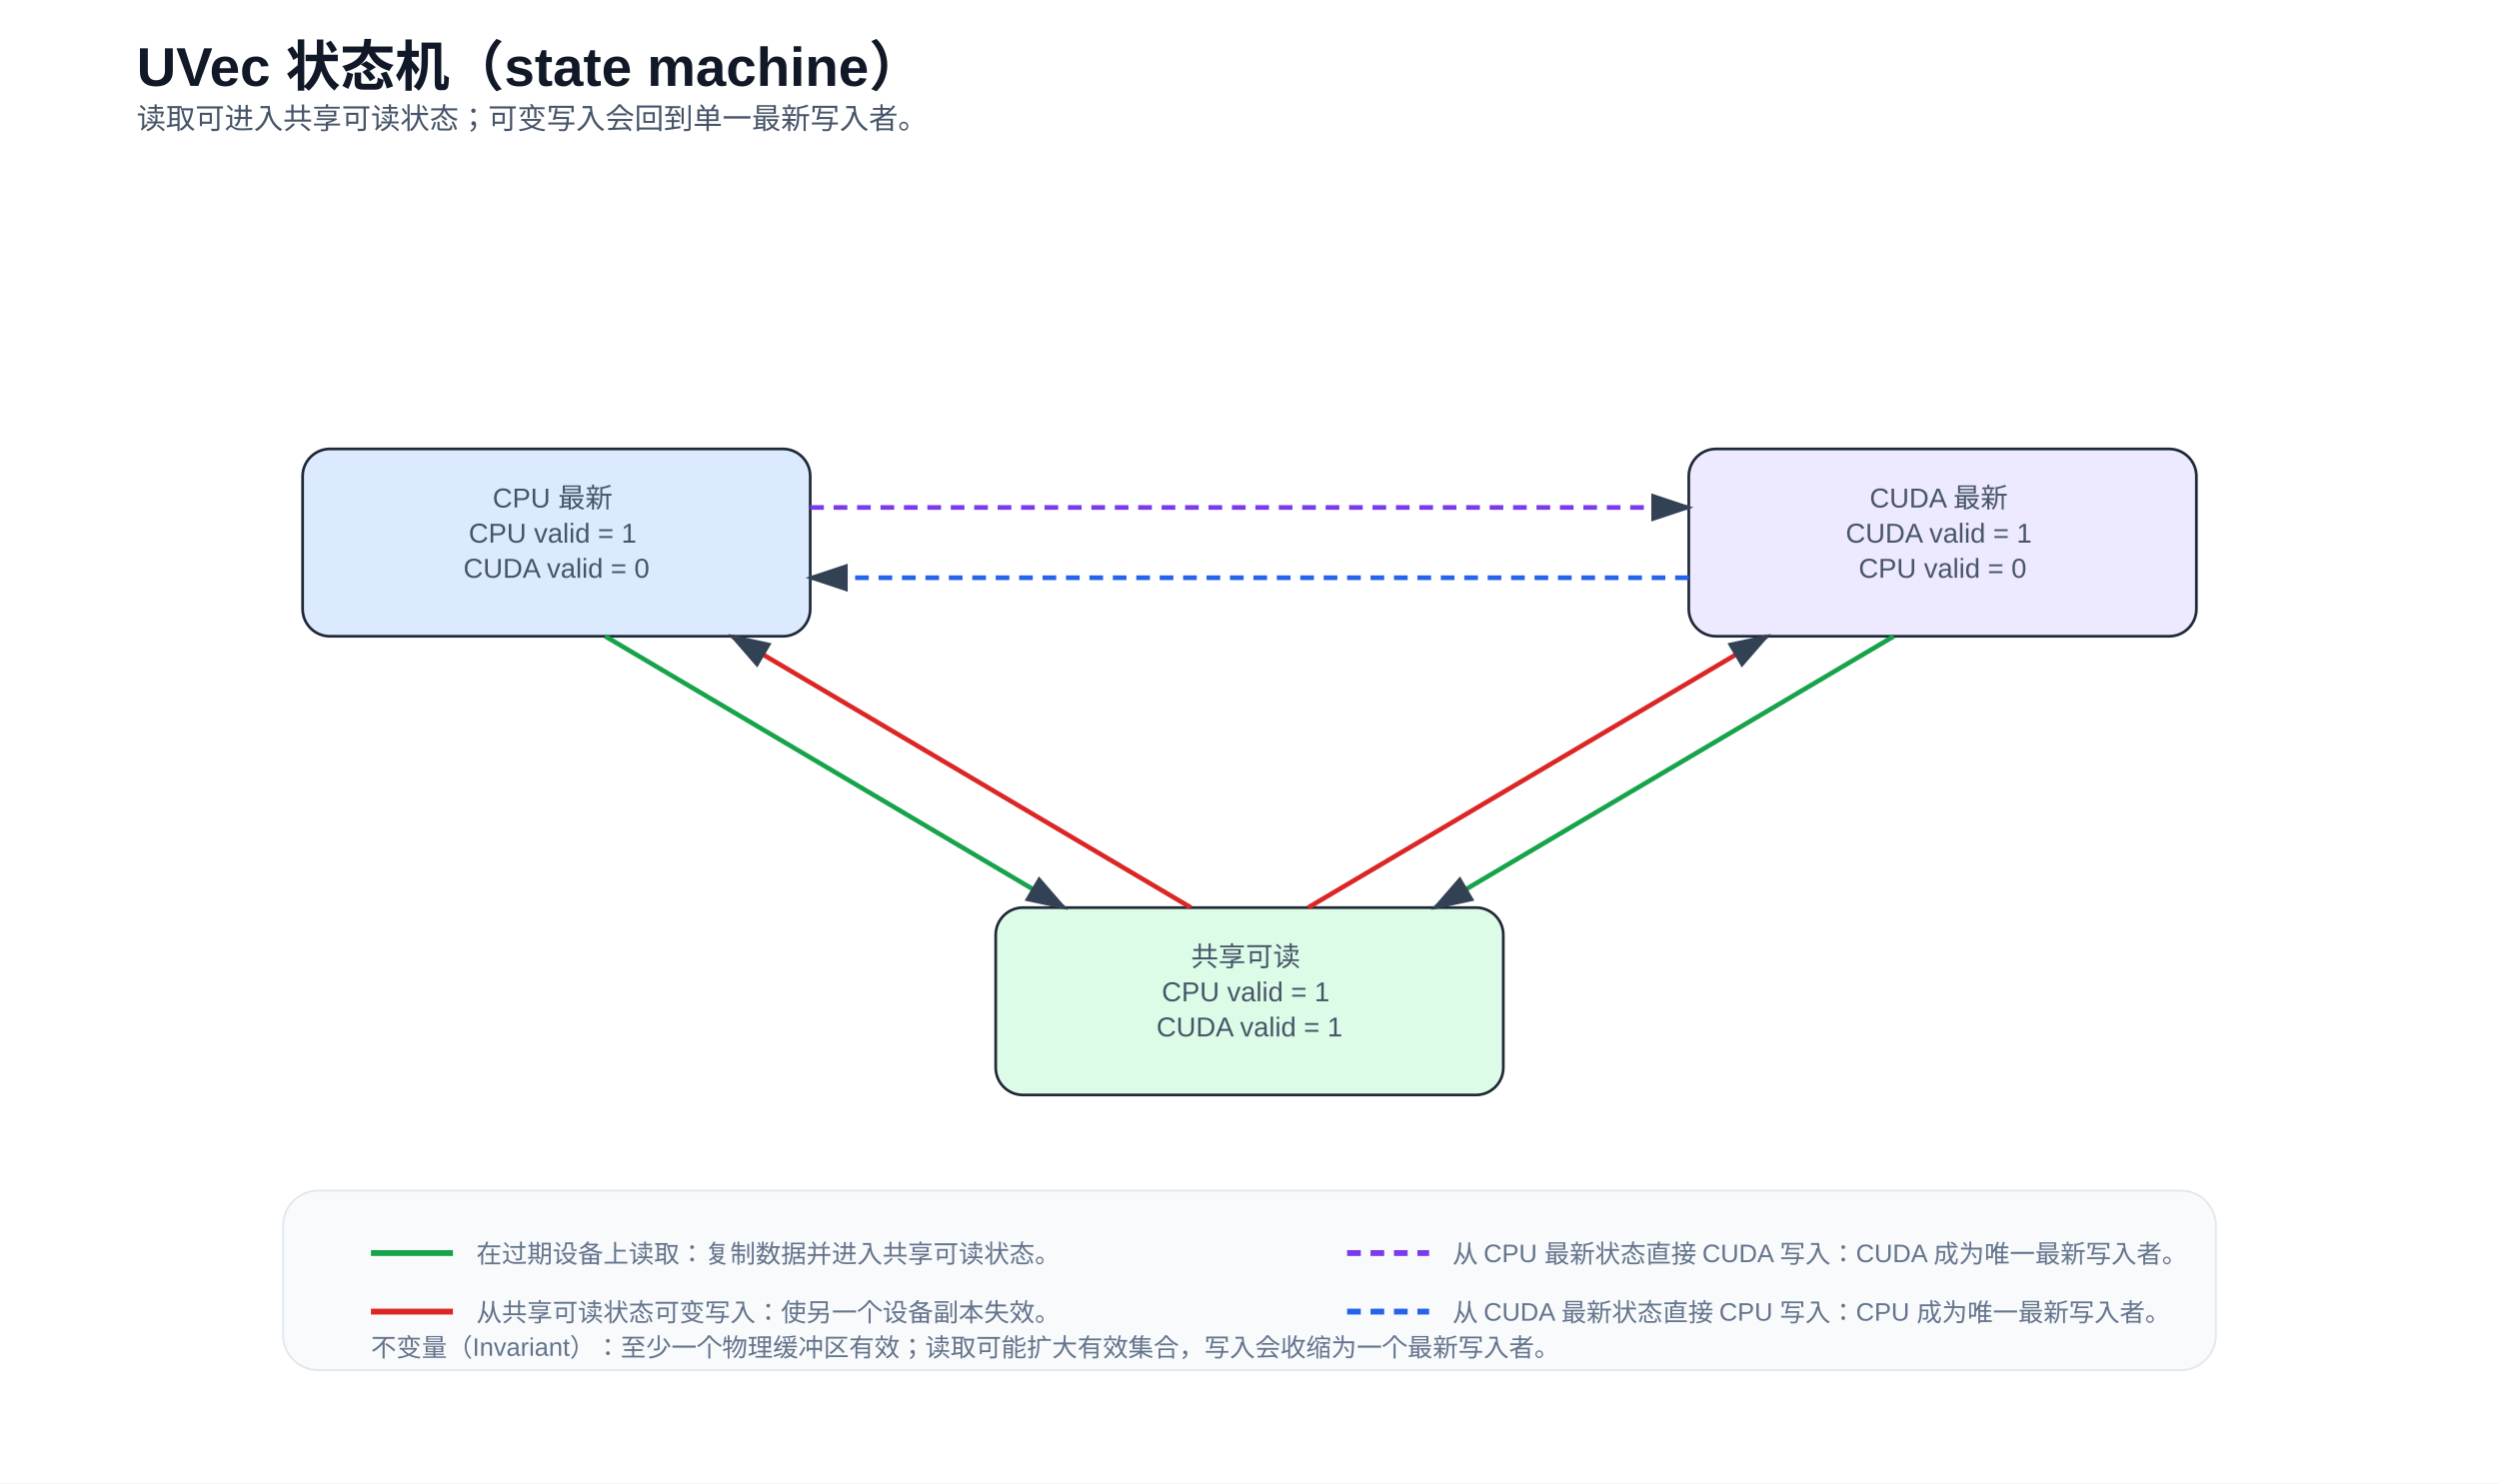
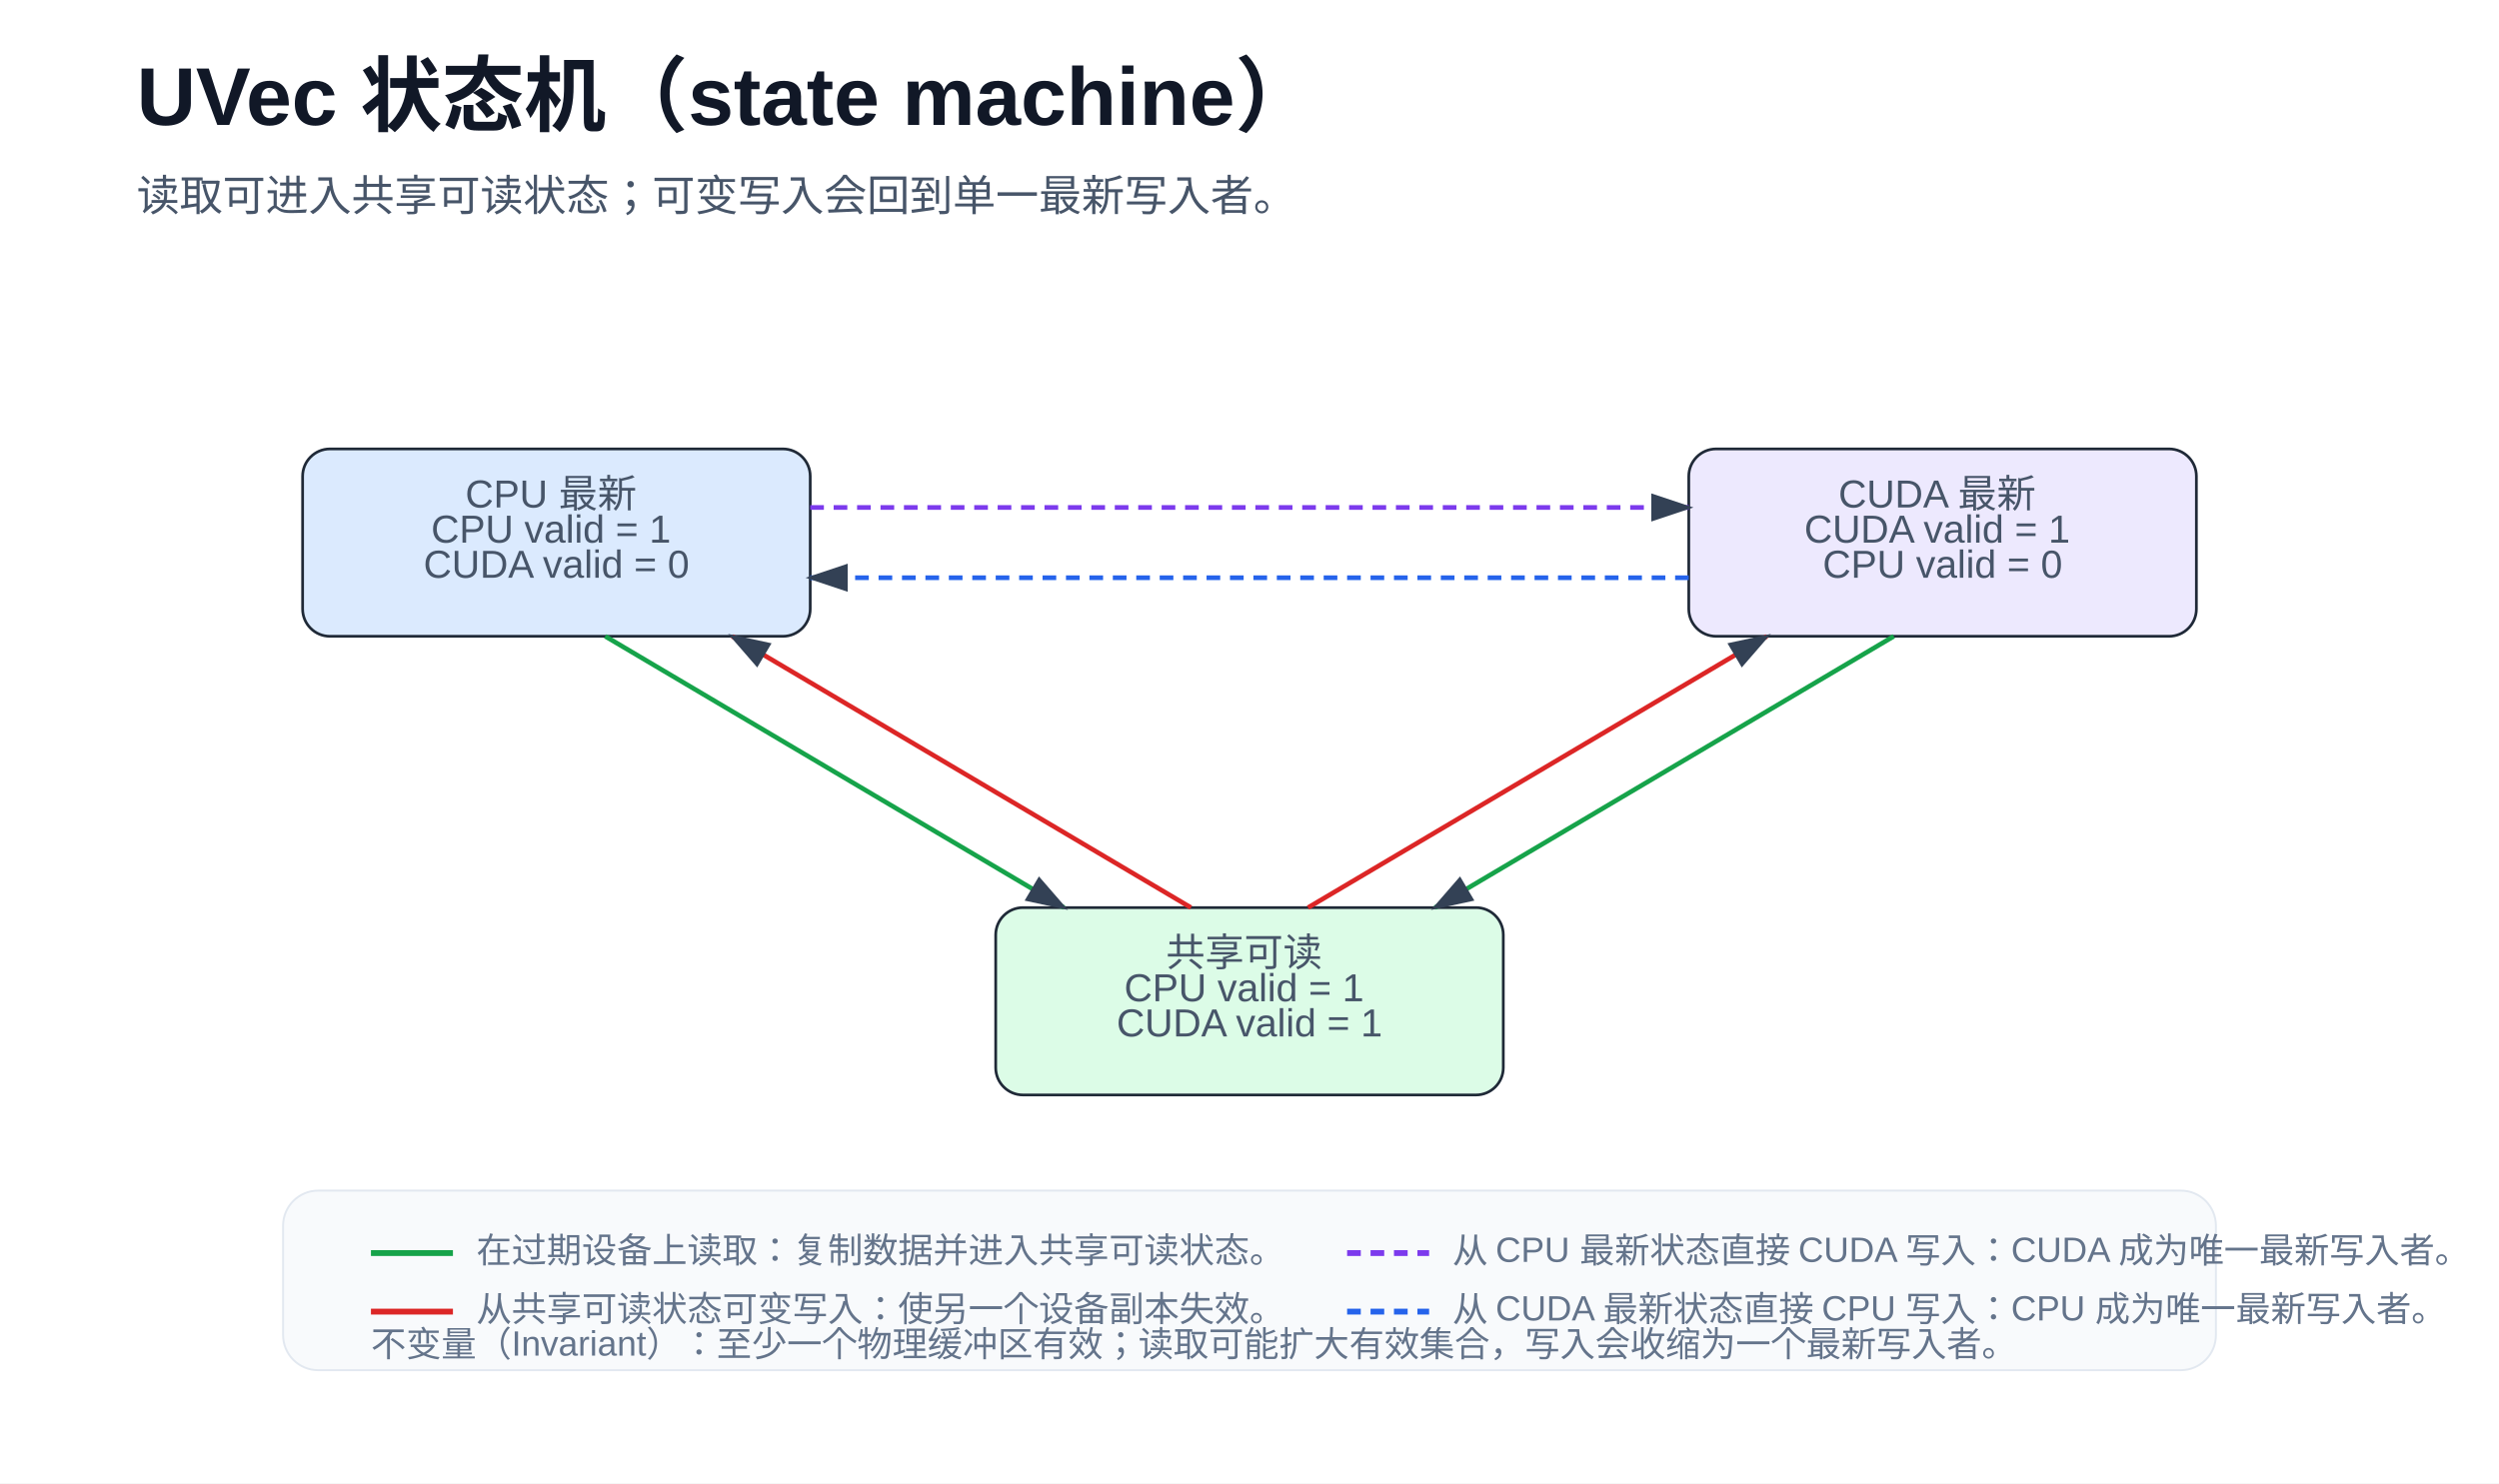
<svg xmlns="http://www.w3.org/2000/svg" width="1280" height="760" viewBox="0 0 1280 760" role="img">
  <style>
text{font-family:'AR PL UMing TW MBE','AR PL UMing CN','FandolHei','Microsoft YaHei','SimHei',Arial,Helvetica,sans-serif;fill:#111827;}
- .title{font-size:28px;font-weight:700;}
- .subtitle{font-size:15px;fill:#475569;}
- .axis{font-size:15px;fill:#374151;}
- .small{font-size:14px;fill:#475569;}
- .tiny{font-size:13px;fill:#64748b;}
- .label{font-size:16px;font-weight:700;}
- .code{font-family:Consolas,Monaco,'Courier New',monospace;font-size:10px;fill:#e2e8f0;}
+ .title{font-size:42px;font-weight:700;}
+ .subtitle{font-size:22px;fill:#475569;}
+ .axis{font-size:22px;fill:#374151;}
+ .small{font-size:20px;fill:#475569;}
+ .tiny{font-size:18px;fill:#64748b;}
+ .label{font-size:24px;font-weight:700;}
+ .code{font-family:Consolas,Monaco,'Courier New',monospace;font-size:17px;fill:#e2e8f0;}
.box{stroke:#1f2937;stroke-width:1.4;rx:14;ry:14;}
</style>
  <defs>
    <marker id="arrow" markerWidth="10" markerHeight="10" refX="8" refY="3" orient="auto" markerUnits="strokeWidth">
      <path d="M0,0 L0,6 L9,3 z" fill="#334155" />
    </marker>
  </defs>
  <rect x="0" y="0" width="1280" height="760" fill="#ffffff" />
-   <text class="title" x="70.00" y="44.00" text-anchor="start">UVec 状态机（state machine）</text>
-   <text class="subtitle" x="70.00" y="66.00" text-anchor="start">读取可进入共享可读状态；可变写入会回到单一最新写入者。</text>
+   <text class="title" x="70.00" y="64.00" text-anchor="start">UVec 状态机（state machine）</text>
+   <text class="subtitle" x="70.00" y="108.00" text-anchor="start">读取可进入共享可读状态；可变写入会回到单一最新写入者。</text>
  <rect class="box" x="155" y="230" width="260" height="96" fill="#dbeafe" filter="url(#shadow)" />
  <text class="small" x="285.00" y="260.00" text-anchor="middle">
    <tspan x="285.00" dy="0.00">CPU 最新</tspan>
    <tspan x="285.00" dy="18.00">CPU valid = 1</tspan>
    <tspan x="285.00" dy="18.00">CUDA valid = 0</tspan>
  </text>
  <rect class="box" x="510" y="465" width="260" height="96" fill="#dcfce7" filter="url(#shadow)" />
  <text class="small" x="640.00" y="495.00" text-anchor="middle">
    <tspan x="640.00" dy="0.00">共享可读</tspan>
    <tspan x="640.00" dy="18.00">CPU valid = 1</tspan>
    <tspan x="640.00" dy="18.00">CUDA valid = 1</tspan>
  </text>
  <rect class="box" x="865" y="230" width="260" height="96" fill="#ede9fe" filter="url(#shadow)" />
  <text class="small" x="995.00" y="260.00" text-anchor="middle">
    <tspan x="995.00" dy="0.00">CUDA 最新</tspan>
    <tspan x="995.00" dy="18.00">CUDA valid = 1</tspan>
    <tspan x="995.00" dy="18.00">CPU valid = 0</tspan>
  </text>
  <line x1="310" y1="326" x2="545" y2="465" stroke="#16a34a" stroke-width="2.4" marker-end="url(#arrow)" />
  <line x1="610" y1="465" x2="375" y2="326" stroke="#dc2626" stroke-width="2.4" marker-end="url(#arrow)" />
  <line x1="970" y1="326" x2="735" y2="465" stroke="#16a34a" stroke-width="2.4" marker-end="url(#arrow)" />
  <line x1="670" y1="465" x2="905" y2="326" stroke="#dc2626" stroke-width="2.4" marker-end="url(#arrow)" />
  <line x1="415" y1="260" x2="865" y2="260" stroke="#7c3aed" stroke-width="2.4" stroke-dasharray="7 5" marker-end="url(#arrow)" />
  <line x1="865" y1="296" x2="415" y2="296" stroke="#2563eb" stroke-width="2.4" stroke-dasharray="7 5" marker-end="url(#arrow)" />
  <rect x="145" y="610" width="990" height="92" rx="18" fill="#f8fafc" stroke="#e2e8f0" />
  <line x1="190" y1="642" x2="232" y2="642" stroke="#16a34a" stroke-width="3" />
  <text class="tiny" x="244.00" y="647.00" text-anchor="start">在过期设备上读取：复制数据并进入共享可读状态。</text>
  <line x1="190" y1="672" x2="232" y2="672" stroke="#dc2626" stroke-width="3" />
  <text class="tiny" x="244.00" y="677.00" text-anchor="start">从共享可读状态可变写入：使另一个设备副本失效。</text>
  <line x1="690" y1="642" x2="732" y2="642" stroke="#7c3aed" stroke-width="3" stroke-dasharray="7 5" />
  <text class="tiny" x="744.00" y="647.00" text-anchor="start">从 CPU 最新状态直接 CUDA 写入：CUDA 成为唯一最新写入者。</text>
  <line x1="690" y1="672" x2="732" y2="672" stroke="#2563eb" stroke-width="3" stroke-dasharray="7 5" />
  <text class="tiny" x="744.00" y="677.00" text-anchor="start">从 CUDA 最新状态直接 CPU 写入：CPU 成为唯一最新写入者。</text>
  <text class="tiny" x="190.00" y="695.00" text-anchor="start">不变量（Invariant）：至少一个物理缓冲区有效；读取可能扩大有效集合，写入会收缩为一个最新写入者。</text>
</svg>
